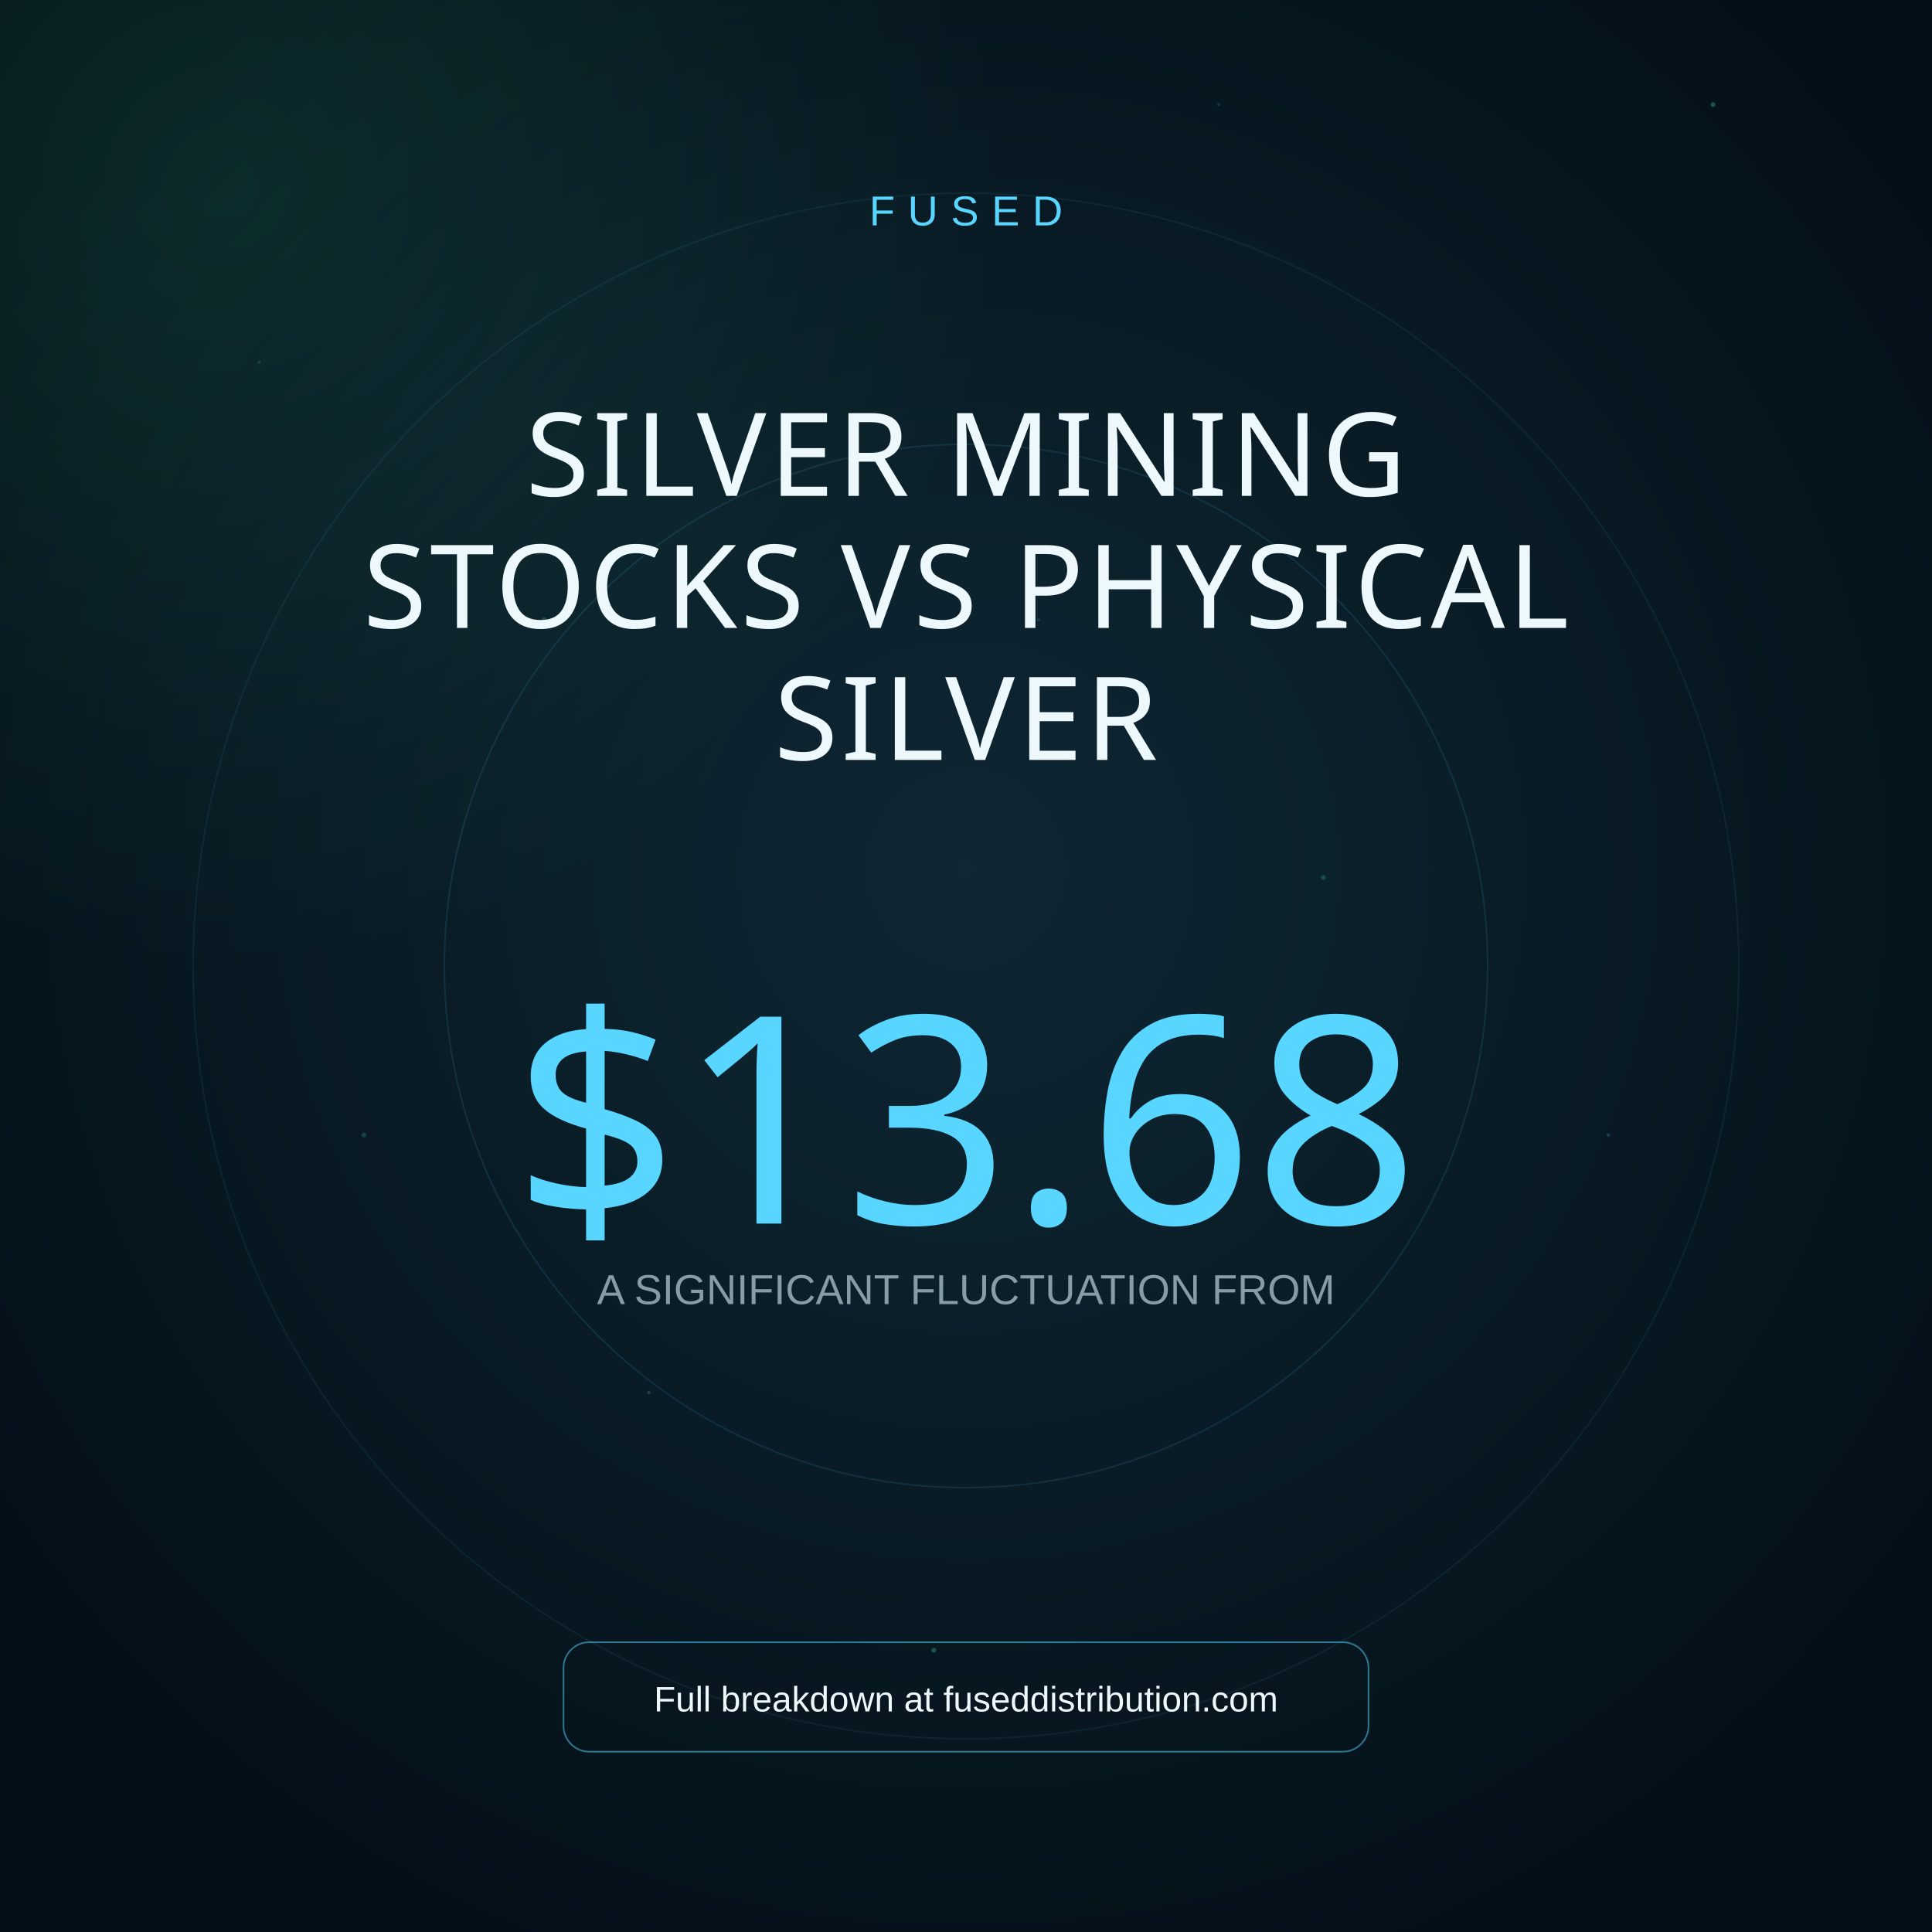
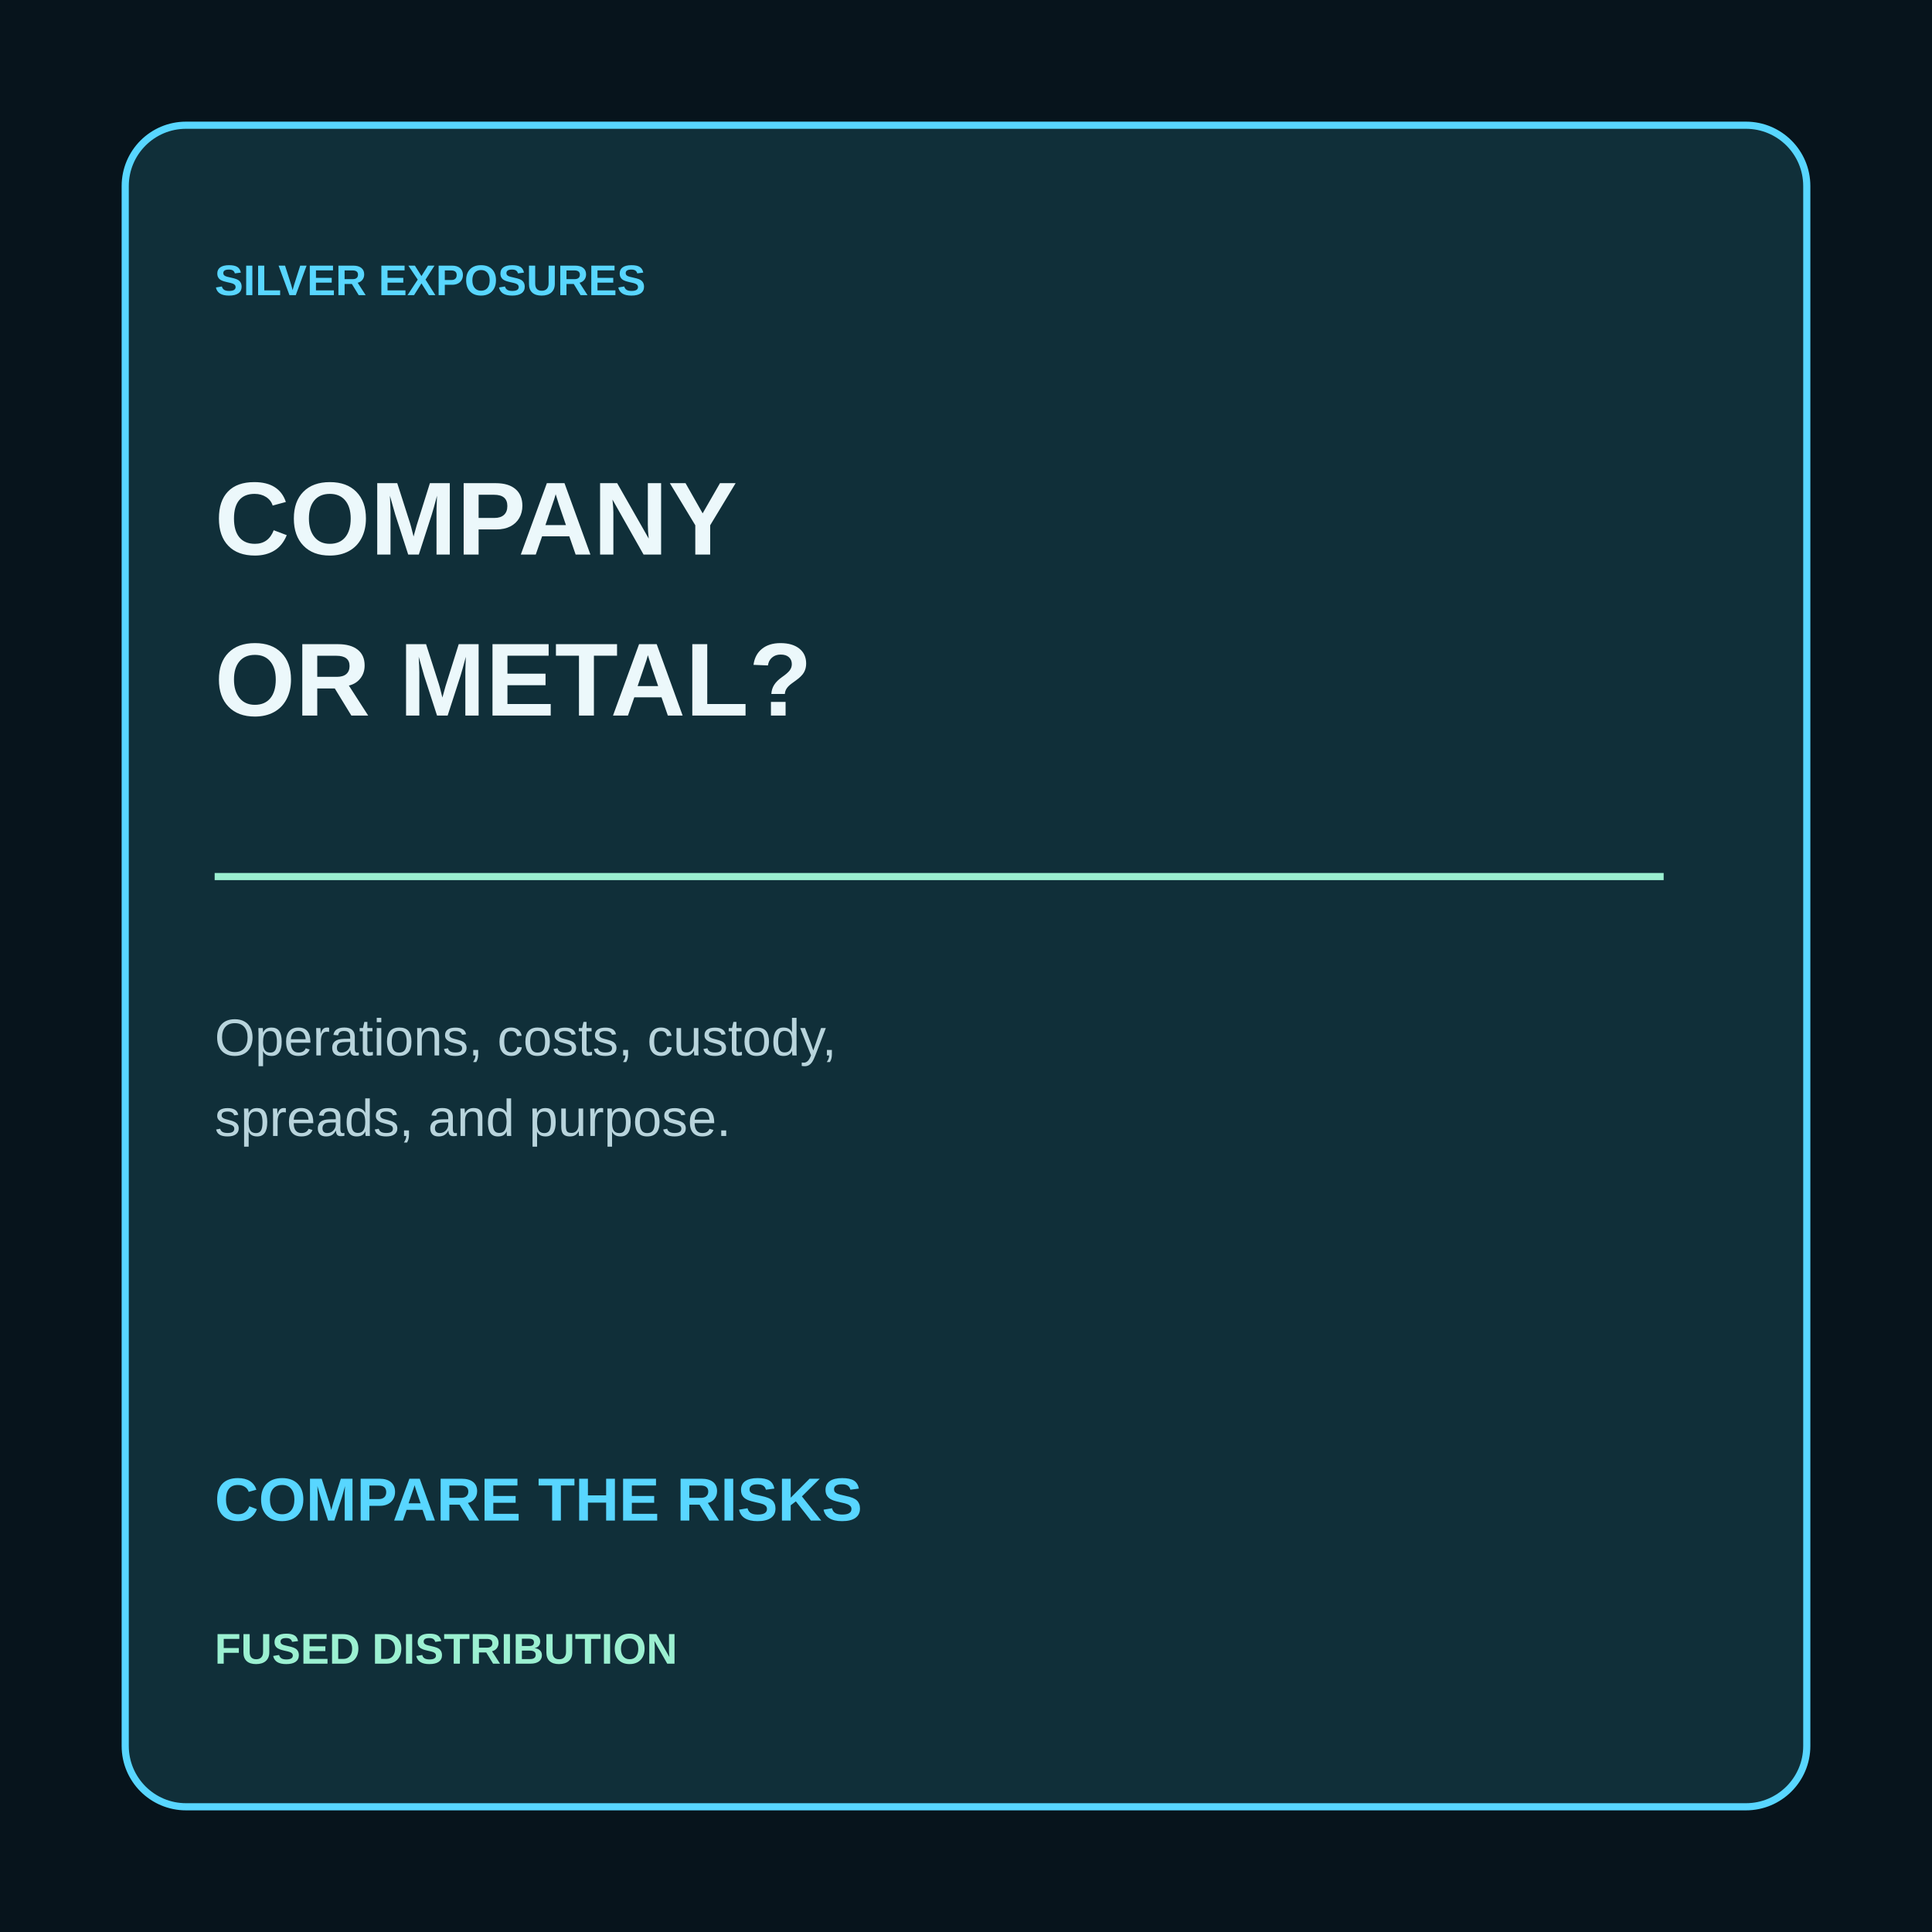
- <svg xmlns="http://www.w3.org/2000/svg" width="1200" height="1200" viewBox="0 0 1200 1200">
-   <rect width="1200" height="1200" fill="#041018" />
-   <radialGradient id="g1" cx="50%" cy="45%" r="60%">
-     <stop offset="0%" stop-color="#58d6ff" stop-opacity="0.12" />
-     <stop offset="100%" stop-color="#58d6ff" stop-opacity="0" />
-   </radialGradient>
-   <radialGradient id="g2" cx="12%" cy="10%" r="40%">
-     <stop offset="0%" stop-color="#4dffb8" stop-opacity="0.10" />
-     <stop offset="100%" stop-color="#4dffb8" stop-opacity="0" />
-   </radialGradient>
-   <rect width="1200" height="1200" fill="url(#g1)" />
-   <rect width="1200" height="1200" fill="url(#g2)" />
-   <circle cx="600" cy="600" r="480" fill="none" stroke="#58d6ff" stroke-opacity="0.07" />
-   <circle cx="600" cy="600" r="324" fill="none" stroke="#58d6ff" stroke-opacity="0.11" />
-   <circle cx="757" cy="65" r="1" fill="#58d6ff" opacity="0.15" />
-   <circle cx="338" cy="385" r="1.5" fill="#4dffb8" opacity="0.19" />
-   <circle cx="999" cy="705" r="1" fill="#58d6ff" opacity="0.23" />
-   <circle cx="580" cy="1025" r="1.5" fill="#4dffb8" opacity="0.27" />
-   <circle cx="161" cy="225" r="1" fill="#58d6ff" opacity="0.15" />
-   <circle cx="822" cy="545" r="1.5" fill="#4dffb8" opacity="0.19" />
-   <circle cx="403" cy="865" r="1" fill="#58d6ff" opacity="0.23" />
-   <circle cx="1064" cy="65" r="1.5" fill="#4dffb8" opacity="0.27" />
-   <circle cx="645" cy="385" r="1" fill="#58d6ff" opacity="0.15" />
-   <circle cx="226" cy="705" r="1.5" fill="#4dffb8" opacity="0.19" />
-   <text x="600" y="140" font-family="Arial, sans-serif" font-size="26" fill="#58d6ff" text-anchor="middle" letter-spacing="8">FUSED</text>
-   <text x="600" y="308" font-family="Impact, sans-serif" font-size="72" fill="#ecf8fb" text-anchor="middle" letter-spacing="2">SILVER MINING</text>
-   <text x="600" y="390" font-family="Impact, sans-serif" font-size="72" fill="#ecf8fb" text-anchor="middle" letter-spacing="2">STOCKS VS PHYSICAL</text>
-   <text x="600" y="472" font-family="Impact, sans-serif" font-size="72" fill="#ecf8fb" text-anchor="middle" letter-spacing="2">SILVER</text>
-   <text x="600" y="760" font-family="Impact, sans-serif" font-size="180" fill="#58d6ff" text-anchor="middle">$13.68</text>
-   <text x="600" y="810" font-family="Arial, sans-serif" font-size="26" fill="rgba(175,198,207,0.75)" text-anchor="middle">A SIGNIFICANT FLUCTUATION FROM</text>
-   <rect x="350" y="1020" width="500" height="68" rx="16" fill="none" stroke="#58d6ff" stroke-opacity="0.5" />
-   <text x="600" y="1063" font-family="Arial, sans-serif" font-size="22" fill="#ecf8fb" text-anchor="middle">Full breakdown at fuseddistribution.com</text>
+ <svg xmlns="http://www.w3.org/2000/svg" width="1080" height="1080">
+   <rect width="1080" height="1080" fill="#07141c" />
+   <rect x="70" y="70" width="940" height="940" rx="34" fill="#102f39" stroke="#58d6ff" stroke-width="4" />
+   <text x="120" y="165" fill="#58d6ff" font-family="Arial" font-size="24" font-weight="700">SILVER EXPOSURES</text>
+   <text x="120" y="310" fill="#ecf8fb" font-family="Arial" font-size="58" font-weight="700">COMPANY</text>
+   <text x="120" y="400" fill="#ecf8fb" font-family="Arial" font-size="58" font-weight="700">OR METAL?</text>
+   <line x1="120" y1="490" x2="930" y2="490" stroke="#9bf0d1" stroke-width="4" />
+   <text x="120" y="590" fill="#b8d4dc" font-family="Arial" font-size="29">Operations, costs, custody,</text>
+   <text x="120" y="635" fill="#b8d4dc" font-family="Arial" font-size="29">spreads, and purpose.</text>
+   <text x="120" y="850" fill="#58d6ff" font-family="Arial" font-size="34" font-weight="700">COMPARE THE RISKS</text>
+   <text x="120" y="930" fill="#9bf0d1" font-family="Arial" font-size="24" font-weight="700">FUSED DISTRIBUTION</text>
</svg>
